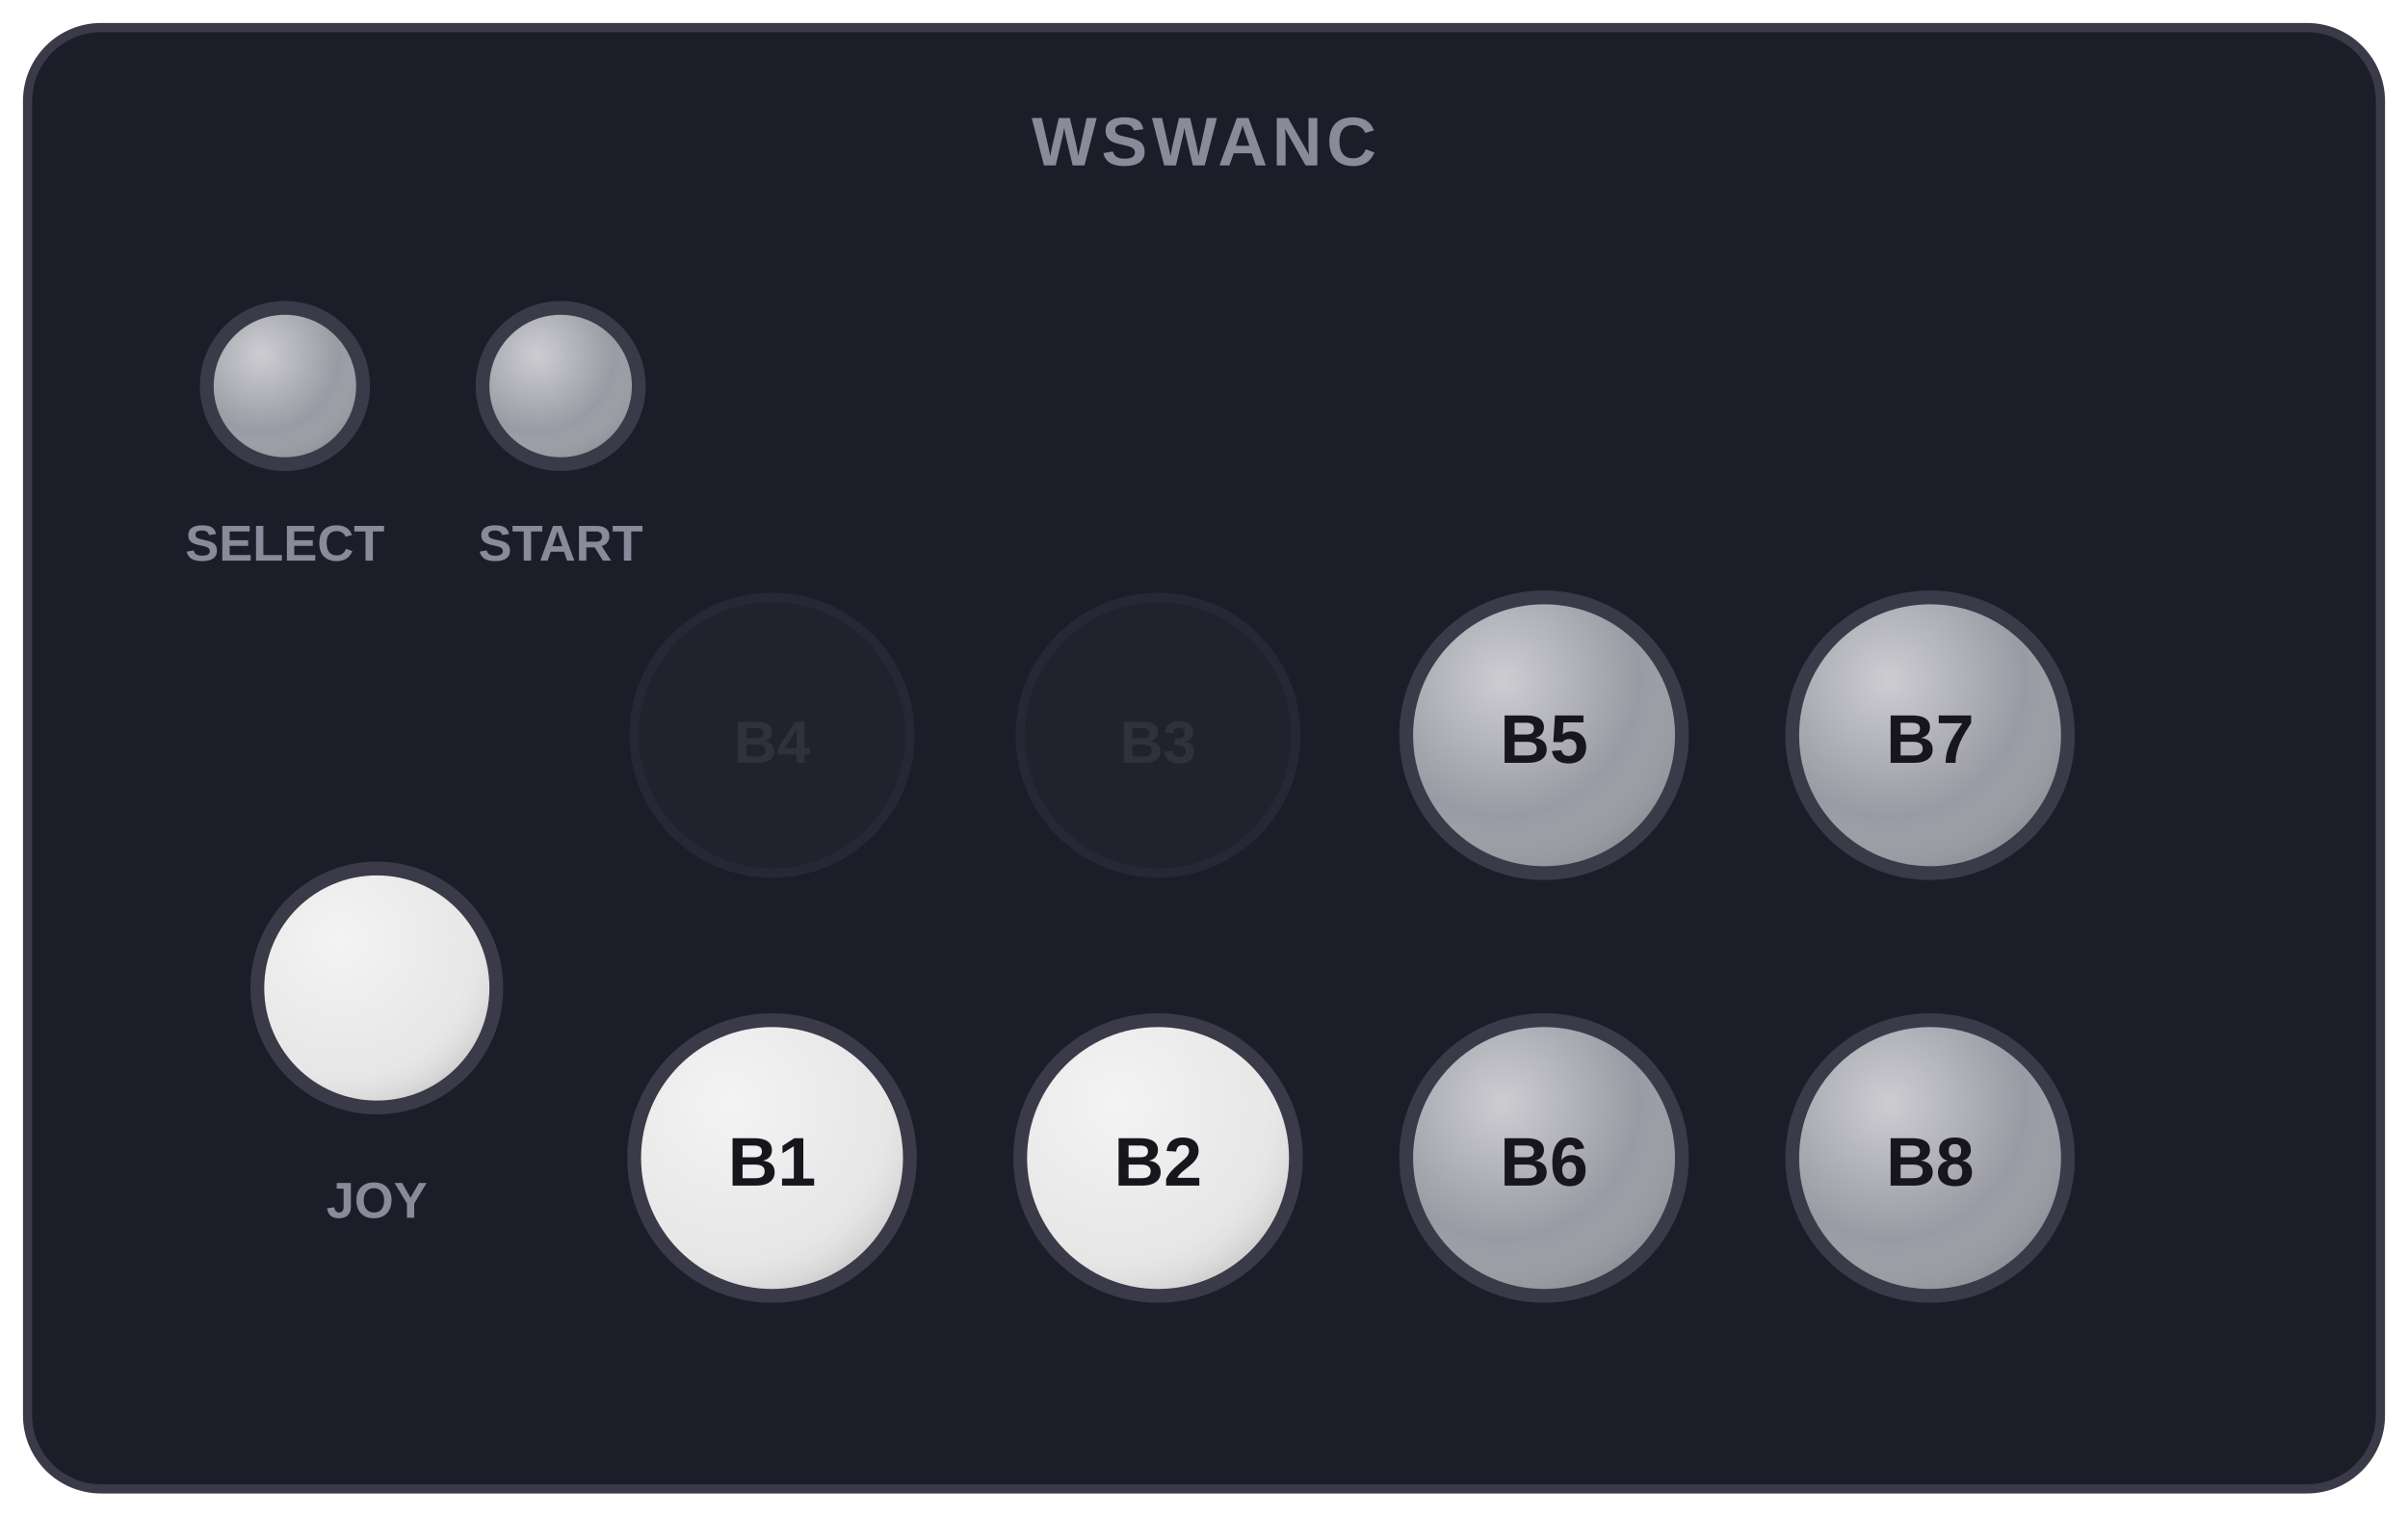
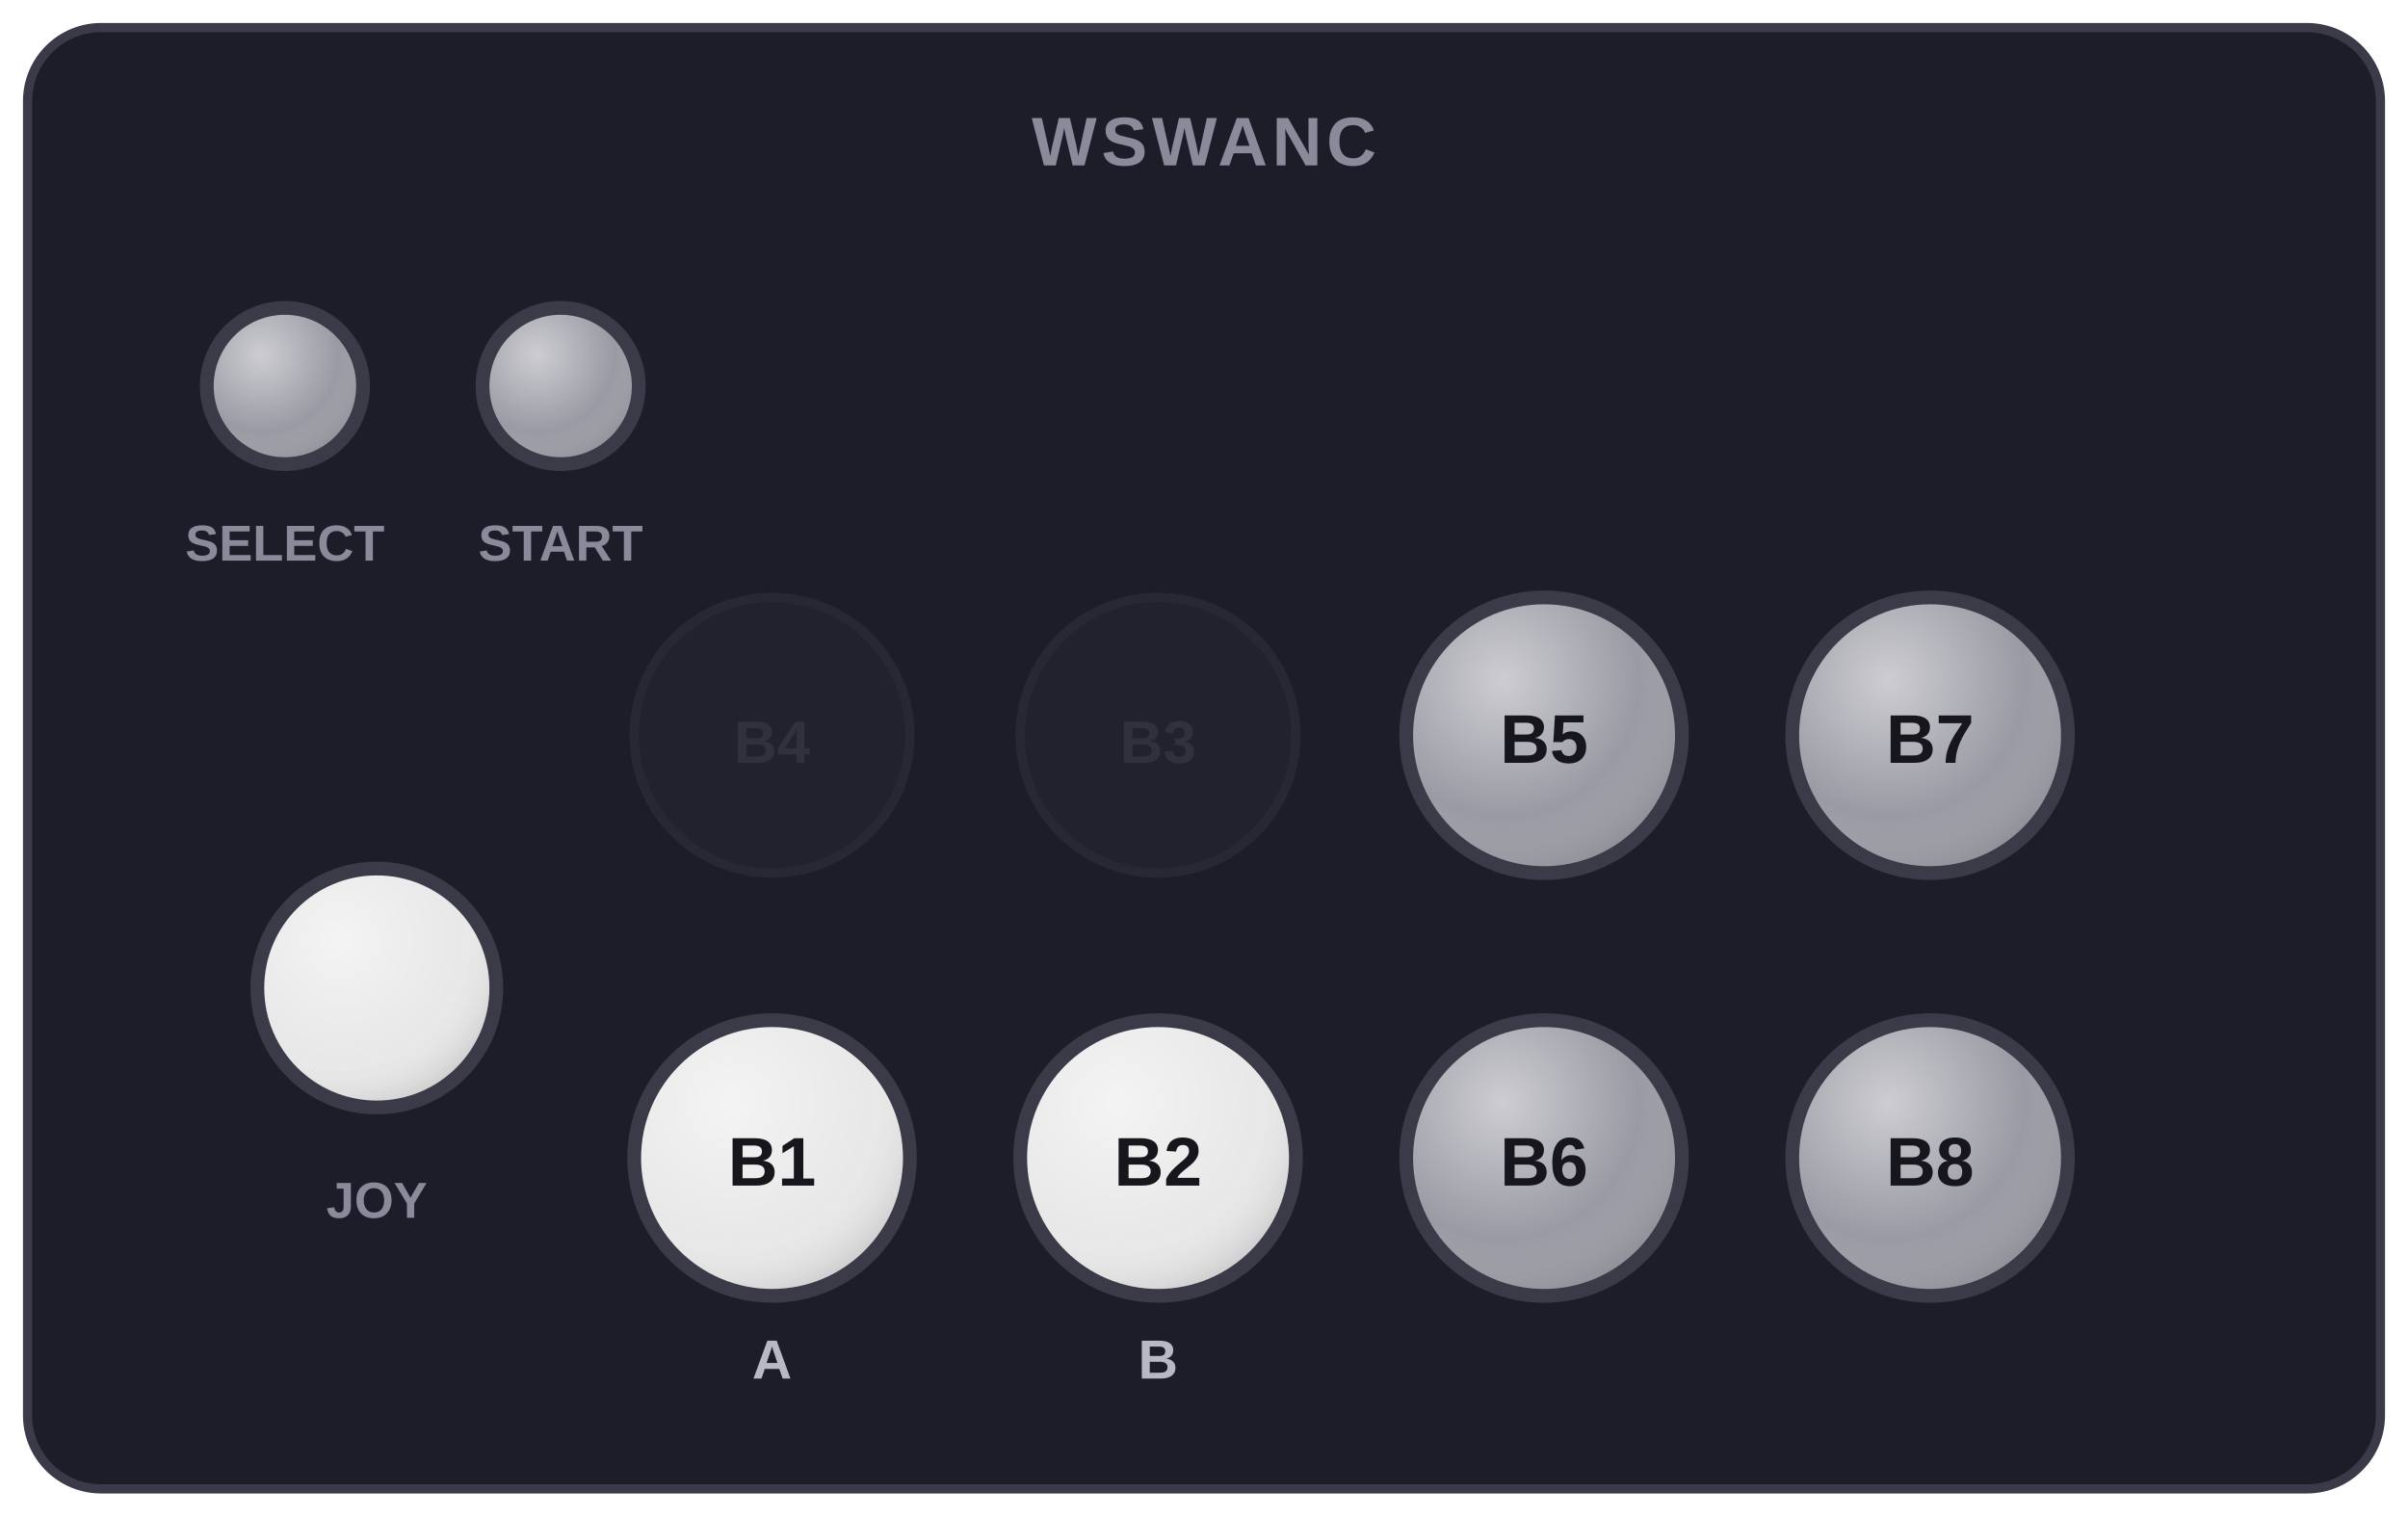
<svg xmlns="http://www.w3.org/2000/svg" viewBox="0 0 524 330" font-family="Segoe UI, Arial, sans-serif">
  <defs>
    <radialGradient id="dome" cx="0.35" cy="0.3" r="0.9">
      <stop offset="0" stop-color="#ffffff" stop-opacity="0.5" />
      <stop offset="0.55" stop-color="#ffffff" stop-opacity="0" />
      <stop offset="1" stop-color="#000000" stop-opacity="0.35" />
    </radialGradient>
  </defs>
  <rect x="6" y="6" width="512" height="318" rx="16" fill="#1d1d2a" stroke="#3a3a48" stroke-width="2" />
  <text x="262" y="36" text-anchor="middle" fill="#8a8a9a" font-size="15" font-weight="bold" letter-spacing="1">WSWANC</text>
  <circle cx="62" cy="84" r="17" fill="#9a9aa4" />
  <circle cx="62" cy="84" r="17" fill="url(#dome)" />
  <circle cx="62" cy="84" r="17" fill="none" stroke="#3a3a48" stroke-width="3" />
  <text x="62" y="122" text-anchor="middle" fill="#8a8a9a" font-size="11" font-weight="bold">SELECT</text>
  <circle cx="122" cy="84" r="17" fill="#9a9aa4" />
  <circle cx="122" cy="84" r="17" fill="url(#dome)" />
  <circle cx="122" cy="84" r="17" fill="none" stroke="#3a3a48" stroke-width="3" />
  <text x="122" y="122" text-anchor="middle" fill="#8a8a9a" font-size="11" font-weight="bold">START</text>
  <circle cx="82" cy="215" r="26" fill="#e8e8e8" />
  <circle cx="82" cy="215" r="26" fill="url(#dome)" />
  <circle cx="82" cy="215" r="26" fill="none" stroke="#3a3a48" stroke-width="3" />
  <text x="82" y="265" text-anchor="middle" fill="#8a8a9a" font-size="11" font-weight="bold">JOY</text>
  <g opacity="0.18">
    <circle cx="168" cy="160" r="30" fill="#3a3a48" />
    <circle cx="168" cy="160" r="30" fill="none" stroke="#55556a" stroke-width="2" />
    <text x="168" y="166" text-anchor="middle" fill="#8a8a9a" font-size="13" font-weight="bold">B4</text>
  </g>
  <g opacity="0.18">
    <circle cx="252" cy="160" r="30" fill="#3a3a48" />
    <circle cx="252" cy="160" r="30" fill="none" stroke="#55556a" stroke-width="2" />
    <text x="252" y="166" text-anchor="middle" fill="#8a8a9a" font-size="13" font-weight="bold">B3</text>
  </g>
  <circle cx="336" cy="160" r="30" fill="#9a9aa4" />
  <circle cx="336" cy="160" r="30" fill="url(#dome)" />
  <circle cx="336" cy="160" r="30" fill="none" stroke="#3a3a48" stroke-width="3" />
  <text x="336" y="166" text-anchor="middle" fill="#16161c" font-size="15" font-weight="bold">B5</text>
  <circle cx="420" cy="160" r="30" fill="#9a9aa4" />
  <circle cx="420" cy="160" r="30" fill="url(#dome)" />
  <circle cx="420" cy="160" r="30" fill="none" stroke="#3a3a48" stroke-width="3" />
  <text x="420" y="166" text-anchor="middle" fill="#16161c" font-size="15" font-weight="bold">B7</text>
  <circle cx="168" cy="252" r="30" fill="#e8e8e8" />
  <circle cx="168" cy="252" r="30" fill="url(#dome)" />
  <circle cx="168" cy="252" r="30" fill="none" stroke="#3a3a48" stroke-width="3" />
  <text x="168" y="258" text-anchor="middle" fill="#16161c" font-size="15" font-weight="bold">B1</text>
+   <text x="168" y="300" text-anchor="middle" fill="#b8b8c6" font-size="12" font-weight="bold">A</text>
  <circle cx="252" cy="252" r="30" fill="#e8e8e8" />
  <circle cx="252" cy="252" r="30" fill="url(#dome)" />
  <circle cx="252" cy="252" r="30" fill="none" stroke="#3a3a48" stroke-width="3" />
  <text x="252" y="258" text-anchor="middle" fill="#16161c" font-size="15" font-weight="bold">B2</text>
+   <text x="252" y="300" text-anchor="middle" fill="#b8b8c6" font-size="12" font-weight="bold">B</text>
  <circle cx="336" cy="252" r="30" fill="#9a9aa4" />
  <circle cx="336" cy="252" r="30" fill="url(#dome)" />
  <circle cx="336" cy="252" r="30" fill="none" stroke="#3a3a48" stroke-width="3" />
  <text x="336" y="258" text-anchor="middle" fill="#16161c" font-size="15" font-weight="bold">B6</text>
  <circle cx="420" cy="252" r="30" fill="#9a9aa4" />
  <circle cx="420" cy="252" r="30" fill="url(#dome)" />
  <circle cx="420" cy="252" r="30" fill="none" stroke="#3a3a48" stroke-width="3" />
  <text x="420" y="258" text-anchor="middle" fill="#16161c" font-size="15" font-weight="bold">B8</text>
</svg>
